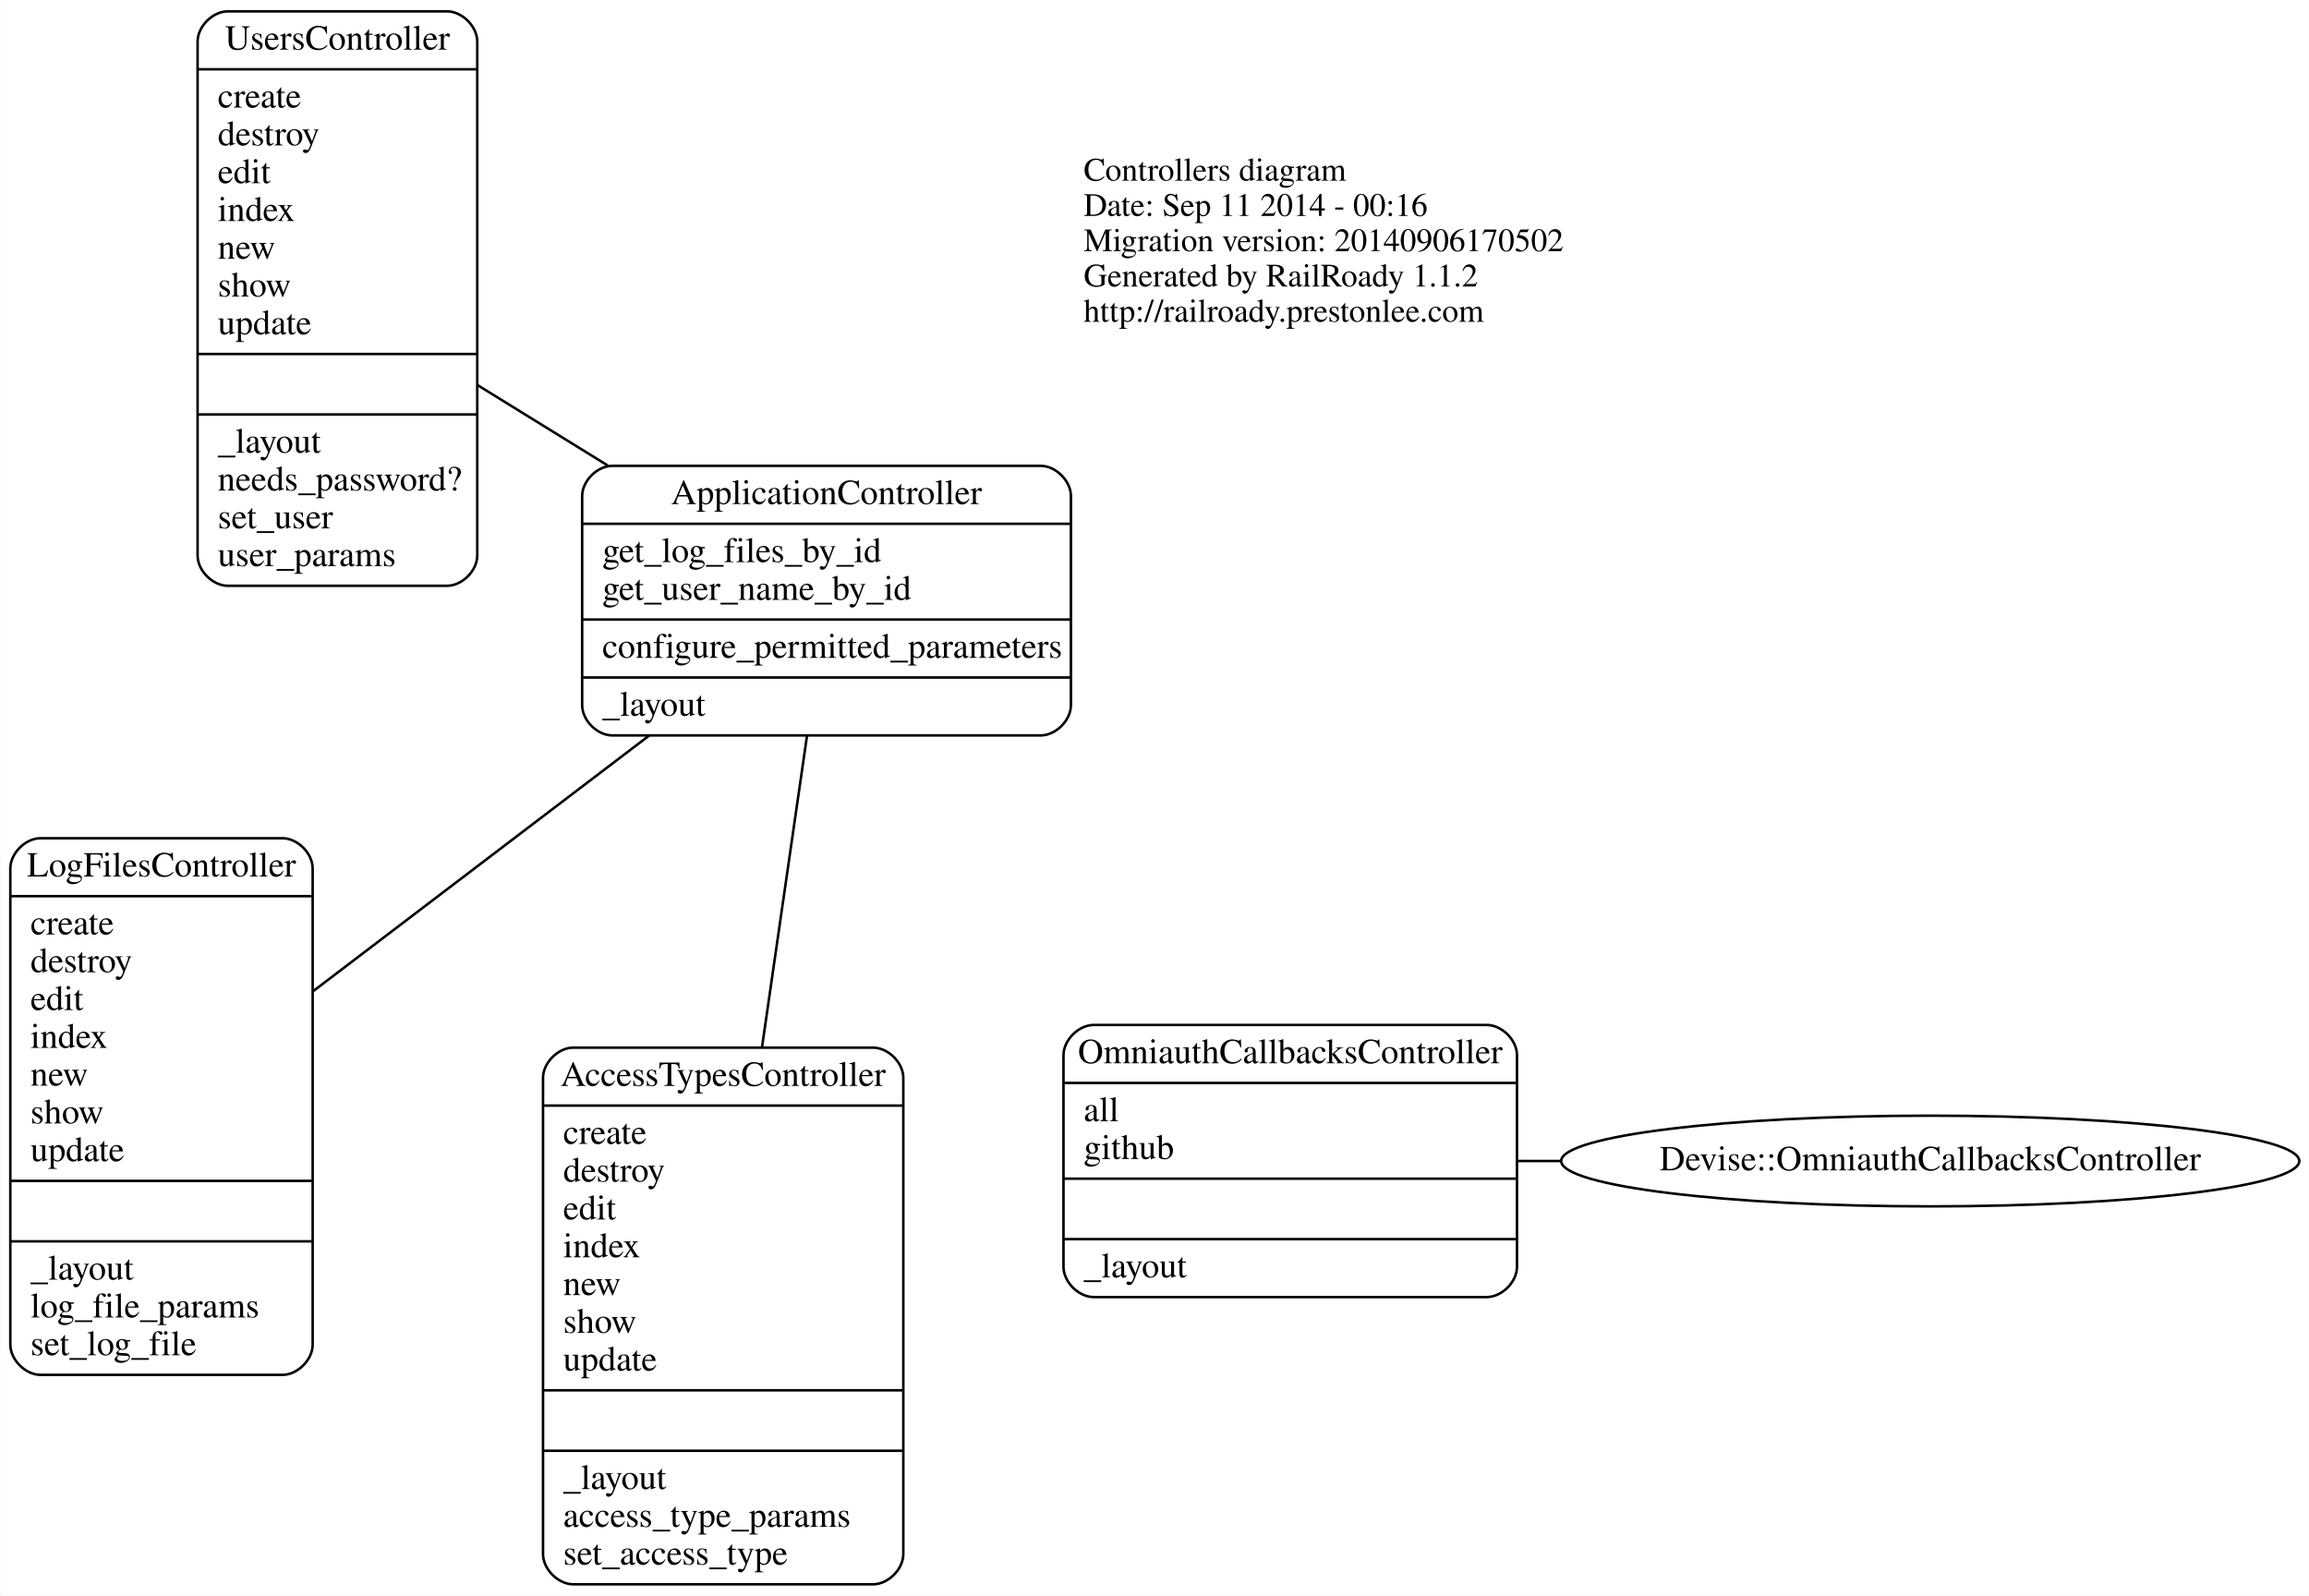
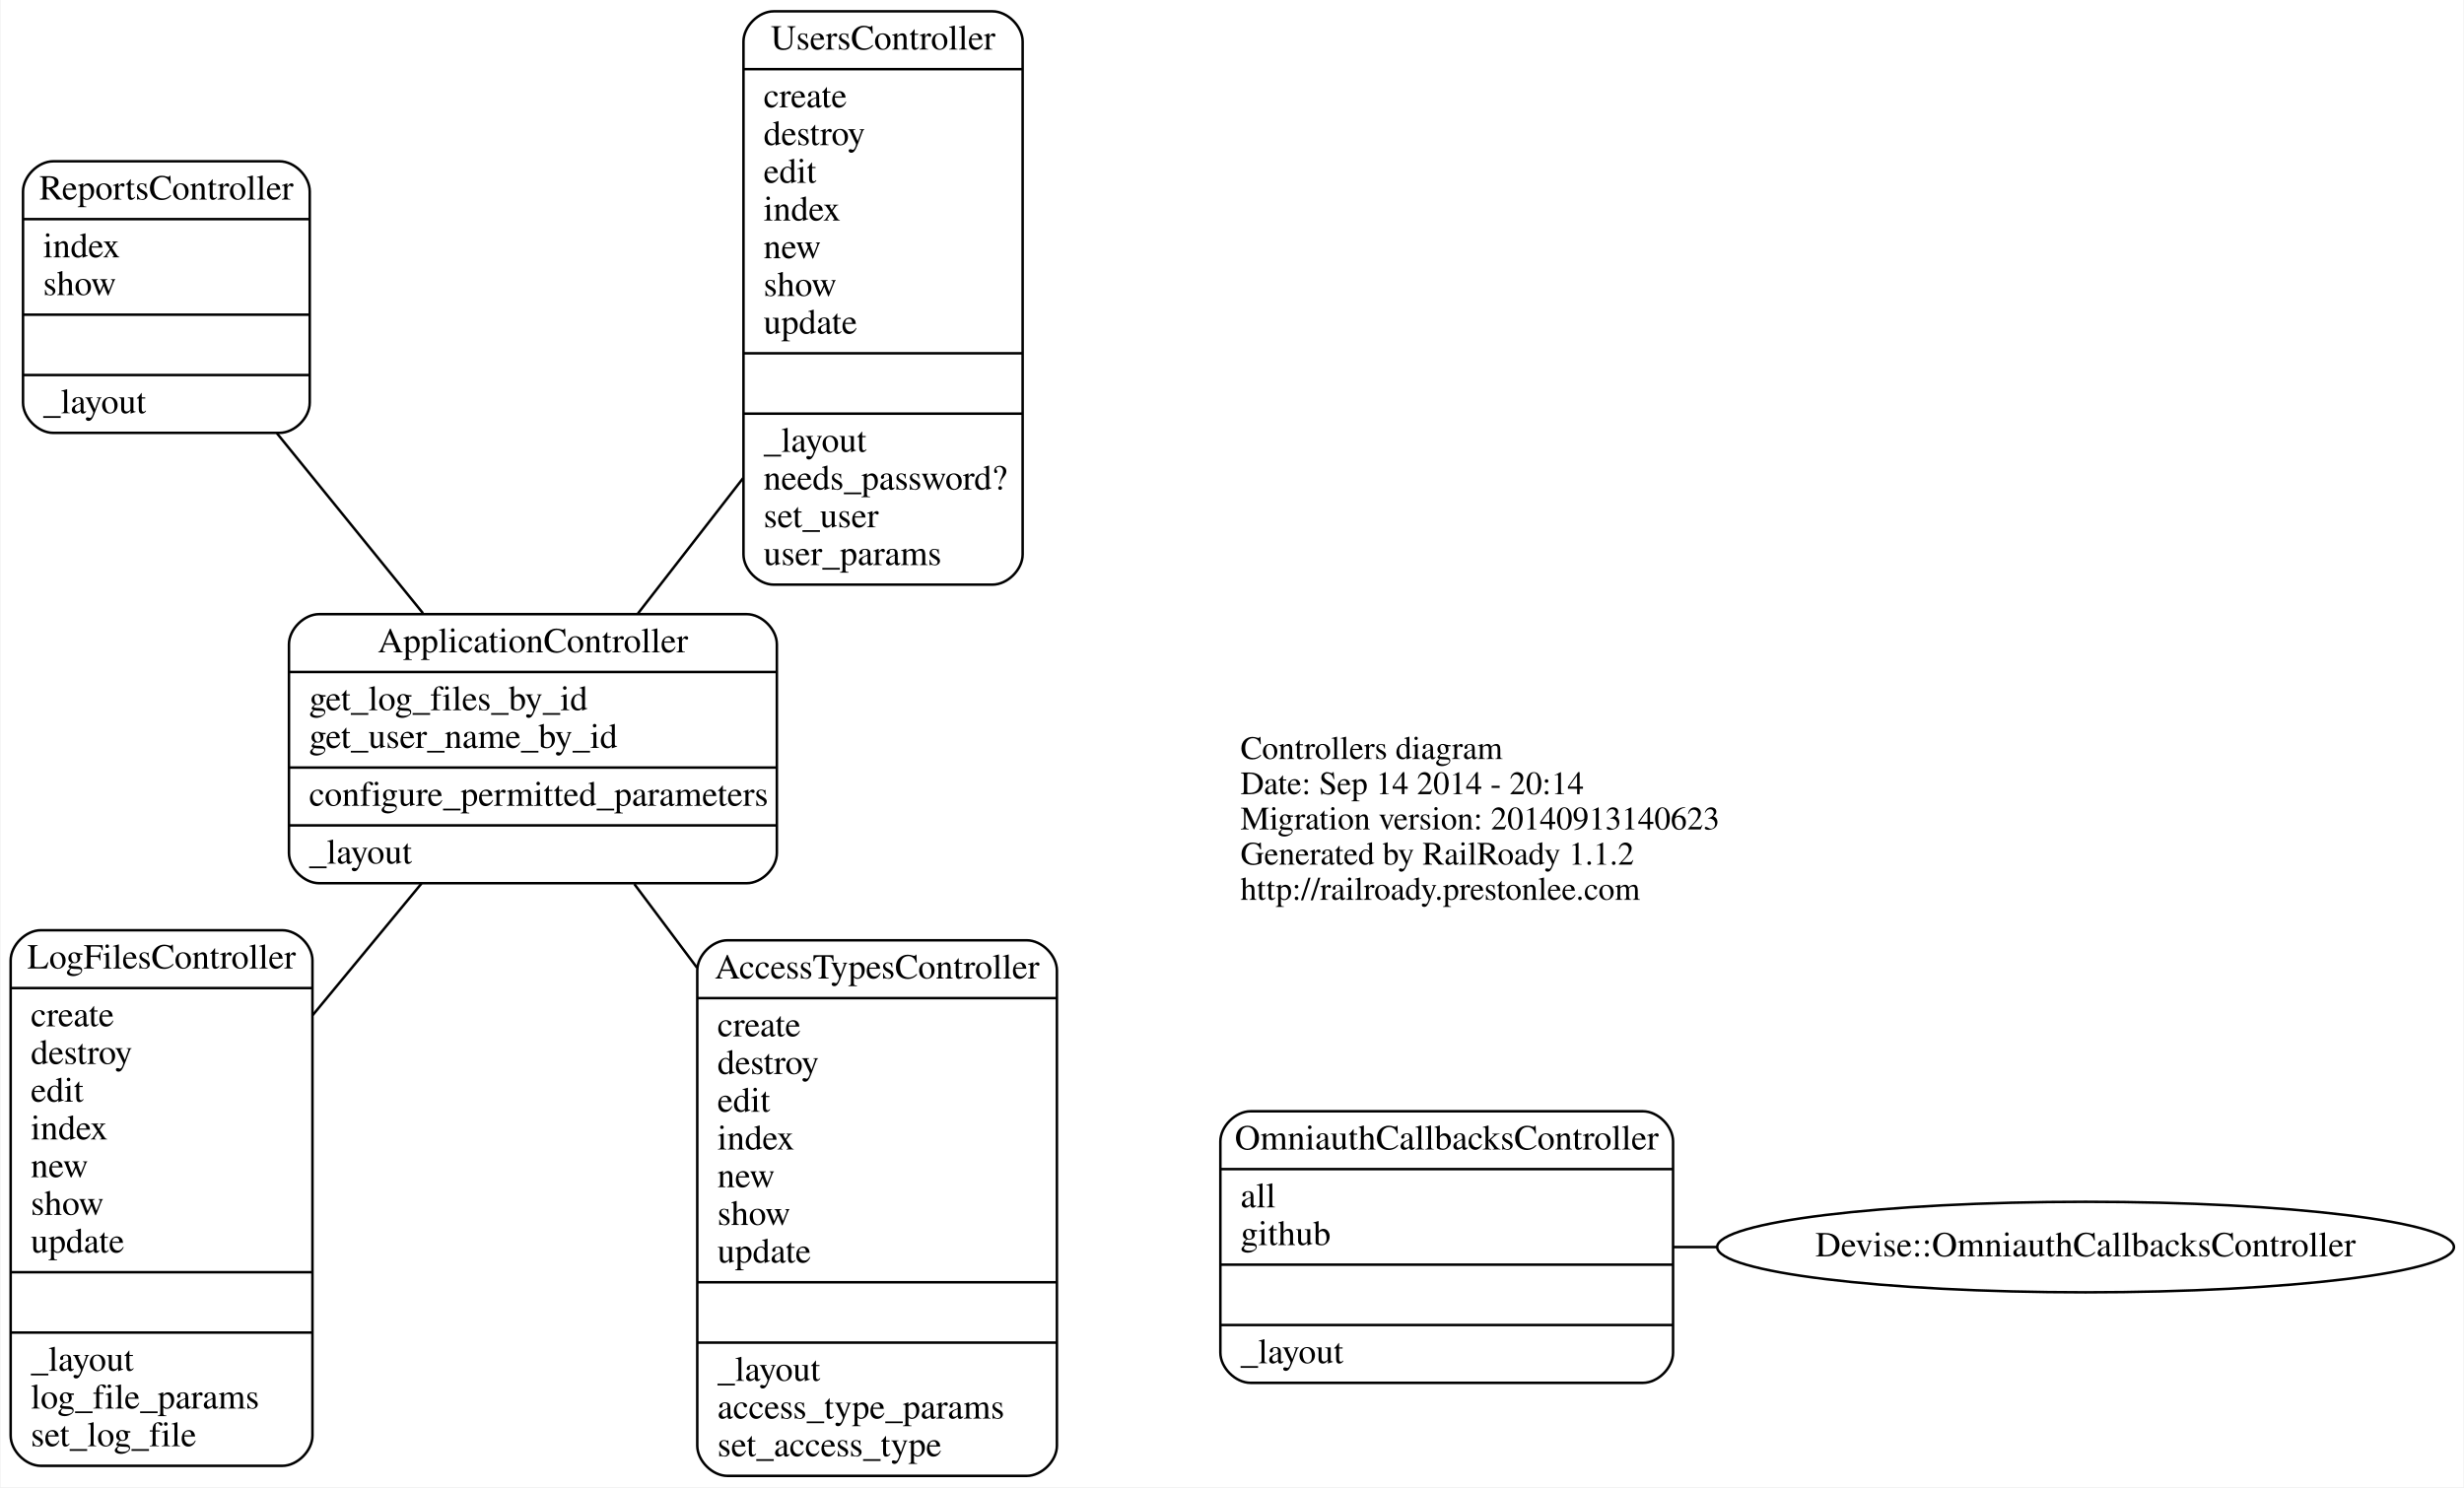
- <svg xmlns="http://www.w3.org/2000/svg" width="916pt" height="633pt" viewBox="0.00 0.00 916.25 633.31">
-   <g id="graph0" class="graph" transform="scale(1 1) rotate(0) translate(4 629.306)">
-     <polygon fill="white" stroke="none" points="-4,4 -4,-629.306 912.252,-629.306 912.252,4 -4,4" />
+ <svg xmlns="http://www.w3.org/2000/svg" width="979pt" height="591pt" viewBox="0.00 0.00 979.25 591.44">
+   <g id="graph0" class="graph" transform="scale(1 1) rotate(0) translate(4 587.438)">
+     <polygon fill="white" stroke="none" points="-4,4 -4,-587.438 975.252,-587.438 975.252,4 -4,4" />
    <g id="node1" class="node">
-       <text text-anchor="start" x="426" y="-557.6" font-family="Times,serif" font-size="13.00">Controllers diagram</text>
-       <text text-anchor="start" x="426" y="-543.6" font-family="Times,serif" font-size="13.00">Date: Sep 11 2014 - 00:16</text>
-       <text text-anchor="start" x="426" y="-529.6" font-family="Times,serif" font-size="13.00">Migration version: 20140906170502</text>
-       <text text-anchor="start" x="426" y="-515.6" font-family="Times,serif" font-size="13.00">Generated by RailRoady 1.1.2</text>
-       <text text-anchor="start" x="426" y="-501.6" font-family="Times,serif" font-size="13.00">http://railroady.prestonlee.com</text>
+       <text text-anchor="start" x="489" y="-285.6" font-family="Times,serif" font-size="13.00">Controllers diagram</text>
+       <text text-anchor="start" x="489" y="-271.6" font-family="Times,serif" font-size="13.00">Date: Sep 14 2014 - 20:14</text>
+       <text text-anchor="start" x="489" y="-257.6" font-family="Times,serif" font-size="13.00">Migration version: 20140913140623</text>
+       <text text-anchor="start" x="489" y="-243.6" font-family="Times,serif" font-size="13.00">Generated by RailRoady 1.1.2</text>
+       <text text-anchor="start" x="489" y="-229.6" font-family="Times,serif" font-size="13.00">http://railroady.prestonlee.com</text>
    </g>
    <g id="node2" class="node">
-       <path fill="none" stroke="black" d="M12,-83.621C12,-83.621 108,-83.621 108,-83.621 114,-83.621 120,-89.621 120,-95.621 120,-95.621 120,-284.621 120,-284.621 120,-290.621 114,-296.621 108,-296.621 108,-296.621 12,-296.621 12,-296.621 6,-296.621 -2.84217e-14,-290.621 -2.84217e-14,-284.621 -2.84217e-14,-284.621 -2.84217e-14,-95.621 -2.84217e-14,-95.621 -2.84217e-14,-89.621 6,-83.621 12,-83.621" />
-       <text text-anchor="middle" x="60" y="-281.421" font-family="Times,serif" font-size="14.00">LogFilesController</text>
-       <polyline fill="none" stroke="black" points="-2.84217e-14,-273.621 120,-273.621 " />
-       <text text-anchor="start" x="8" y="-258.421" font-family="Times,serif" font-size="14.00">create</text>
-       <text text-anchor="start" x="8" y="-243.421" font-family="Times,serif" font-size="14.00">destroy</text>
-       <text text-anchor="start" x="8" y="-228.421" font-family="Times,serif" font-size="14.00">edit</text>
-       <text text-anchor="start" x="8" y="-213.421" font-family="Times,serif" font-size="14.00">index</text>
-       <text text-anchor="start" x="8" y="-198.421" font-family="Times,serif" font-size="14.00">new</text>
-       <text text-anchor="start" x="8" y="-183.421" font-family="Times,serif" font-size="14.00">show</text>
-       <text text-anchor="start" x="8" y="-168.421" font-family="Times,serif" font-size="14.00">update</text>
-       <polyline fill="none" stroke="black" points="-2.84217e-14,-160.621 120,-160.621 " />
-       <polyline fill="none" stroke="black" points="-2.84217e-14,-136.621 120,-136.621 " />
-       <text text-anchor="start" x="8" y="-121.421" font-family="Times,serif" font-size="14.00">_layout</text>
-       <text text-anchor="start" x="8" y="-106.421" font-family="Times,serif" font-size="14.00">log_file_params</text>
-       <text text-anchor="start" x="8" y="-91.421" font-family="Times,serif" font-size="14.00">set_log_file</text>
+       <path fill="none" stroke="black" d="M12,-4.497C12,-4.497 108,-4.497 108,-4.497 114,-4.497 120,-10.497 120,-16.497 120,-16.497 120,-205.497 120,-205.497 120,-211.497 114,-217.497 108,-217.497 108,-217.497 12,-217.497 12,-217.497 6,-217.497 -2.84217e-14,-211.497 -2.84217e-14,-205.497 -2.84217e-14,-205.497 -2.84217e-14,-16.497 -2.84217e-14,-16.497 -2.84217e-14,-10.497 6,-4.497 12,-4.497" />
+       <text text-anchor="middle" x="60" y="-202.297" font-family="Times,serif" font-size="14.00">LogFilesController</text>
+       <polyline fill="none" stroke="black" points="-2.84217e-14,-194.497 120,-194.497 " />
+       <text text-anchor="start" x="8" y="-179.297" font-family="Times,serif" font-size="14.00">create</text>
+       <text text-anchor="start" x="8" y="-164.297" font-family="Times,serif" font-size="14.00">destroy</text>
+       <text text-anchor="start" x="8" y="-149.297" font-family="Times,serif" font-size="14.00">edit</text>
+       <text text-anchor="start" x="8" y="-134.297" font-family="Times,serif" font-size="14.00">index</text>
+       <text text-anchor="start" x="8" y="-119.297" font-family="Times,serif" font-size="14.00">new</text>
+       <text text-anchor="start" x="8" y="-104.297" font-family="Times,serif" font-size="14.00">show</text>
+       <text text-anchor="start" x="8" y="-89.297" font-family="Times,serif" font-size="14.00">update</text>
+       <polyline fill="none" stroke="black" points="-2.84217e-14,-81.497 120,-81.497 " />
+       <polyline fill="none" stroke="black" points="-2.84217e-14,-57.497 120,-57.497 " />
+       <text text-anchor="start" x="8" y="-42.297" font-family="Times,serif" font-size="14.00">_layout</text>
+       <text text-anchor="start" x="8" y="-27.297" font-family="Times,serif" font-size="14.00">log_file_params</text>
+       <text text-anchor="start" x="8" y="-12.297" font-family="Times,serif" font-size="14.00">set_log_file</text>
    </g>
    <g id="node3" class="node">
-       <path fill="none" stroke="black" d="M238.955,-337.416C238.955,-337.416 408.955,-337.416 408.955,-337.416 414.955,-337.416 420.955,-343.416 420.955,-349.416 420.955,-349.416 420.955,-432.416 420.955,-432.416 420.955,-438.416 414.955,-444.416 408.955,-444.416 408.955,-444.416 238.955,-444.416 238.955,-444.416 232.955,-444.416 226.955,-438.416 226.955,-432.416 226.955,-432.416 226.955,-349.416 226.955,-349.416 226.955,-343.416 232.955,-337.416 238.955,-337.416" />
-       <text text-anchor="middle" x="323.955" y="-429.216" font-family="Times,serif" font-size="14.00">ApplicationController</text>
-       <polyline fill="none" stroke="black" points="226.955,-421.416 420.955,-421.416 " />
-       <text text-anchor="start" x="234.955" y="-406.216" font-family="Times,serif" font-size="14.00">get_log_files_by_id</text>
-       <text text-anchor="start" x="234.955" y="-391.216" font-family="Times,serif" font-size="14.00">get_user_name_by_id</text>
-       <polyline fill="none" stroke="black" points="226.955,-383.416 420.955,-383.416 " />
-       <text text-anchor="start" x="234.955" y="-368.216" font-family="Times,serif" font-size="14.00">configure_permitted_parameters</text>
-       <polyline fill="none" stroke="black" points="226.955,-360.416 420.955,-360.416 " />
-       <text text-anchor="start" x="234.955" y="-345.216" font-family="Times,serif" font-size="14.00">_layout</text>
+       <path fill="none" stroke="black" d="M122.656,-236.196C122.656,-236.196 292.656,-236.196 292.656,-236.196 298.656,-236.196 304.656,-242.196 304.656,-248.196 304.656,-248.196 304.656,-331.196 304.656,-331.196 304.656,-337.196 298.656,-343.196 292.656,-343.196 292.656,-343.196 122.656,-343.196 122.656,-343.196 116.656,-343.196 110.656,-337.196 110.656,-331.196 110.656,-331.196 110.656,-248.196 110.656,-248.196 110.656,-242.196 116.656,-236.196 122.656,-236.196" />
+       <text text-anchor="middle" x="207.656" y="-327.996" font-family="Times,serif" font-size="14.00">ApplicationController</text>
+       <polyline fill="none" stroke="black" points="110.656,-320.196 304.656,-320.196 " />
+       <text text-anchor="start" x="118.656" y="-304.996" font-family="Times,serif" font-size="14.00">get_log_files_by_id</text>
+       <text text-anchor="start" x="118.656" y="-289.996" font-family="Times,serif" font-size="14.00">get_user_name_by_id</text>
+       <polyline fill="none" stroke="black" points="110.656,-282.196 304.656,-282.196 " />
+       <text text-anchor="start" x="118.656" y="-266.996" font-family="Times,serif" font-size="14.00">configure_permitted_parameters</text>
+       <polyline fill="none" stroke="black" points="110.656,-259.196 304.656,-259.196 " />
+       <text text-anchor="start" x="118.656" y="-243.996" font-family="Times,serif" font-size="14.00">_layout</text>
    </g>
    <g id="edge1" class="edge">
-       <path fill="none" stroke="black" d="M253.567,-337.37C212.027,-305.77 159.993,-266.187 120.339,-236.022" />
+       <path fill="none" stroke="black" d="M163.354,-236.08C149.763,-219.631 134.573,-201.247 120.111,-183.745" />
    </g>
    <g id="node4" class="node">
-       <path fill="none" stroke="black" d="M223.429,-0.5C223.429,-0.5 342.429,-0.5 342.429,-0.5 348.429,-0.5 354.429,-6.5 354.429,-12.5 354.429,-12.5 354.429,-201.5 354.429,-201.5 354.429,-207.5 348.429,-213.5 342.429,-213.5 342.429,-213.5 223.429,-213.5 223.429,-213.5 217.429,-213.5 211.429,-207.5 211.429,-201.5 211.429,-201.5 211.429,-12.5 211.429,-12.5 211.429,-6.5 217.429,-0.5 223.429,-0.5" />
-       <text text-anchor="middle" x="282.929" y="-198.3" font-family="Times,serif" font-size="14.00">AccessTypesController</text>
-       <polyline fill="none" stroke="black" points="211.429,-190.5 354.429,-190.5 " />
-       <text text-anchor="start" x="219.429" y="-175.3" font-family="Times,serif" font-size="14.00">create</text>
-       <text text-anchor="start" x="219.429" y="-160.3" font-family="Times,serif" font-size="14.00">destroy</text>
-       <text text-anchor="start" x="219.429" y="-145.3" font-family="Times,serif" font-size="14.00">edit</text>
-       <text text-anchor="start" x="219.429" y="-130.3" font-family="Times,serif" font-size="14.00">index</text>
-       <text text-anchor="start" x="219.429" y="-115.3" font-family="Times,serif" font-size="14.00">new</text>
-       <text text-anchor="start" x="219.429" y="-100.3" font-family="Times,serif" font-size="14.00">show</text>
-       <text text-anchor="start" x="219.429" y="-85.3" font-family="Times,serif" font-size="14.00">update</text>
-       <polyline fill="none" stroke="black" points="211.429,-77.5 354.429,-77.5 " />
-       <polyline fill="none" stroke="black" points="211.429,-53.5 354.429,-53.5 " />
-       <text text-anchor="start" x="219.429" y="-38.3" font-family="Times,serif" font-size="14.00">_layout</text>
-       <text text-anchor="start" x="219.429" y="-23.3" font-family="Times,serif" font-size="14.00">access_type_params</text>
-       <text text-anchor="start" x="219.429" y="-8.3" font-family="Times,serif" font-size="14.00">set_access_type</text>
+       <path fill="none" stroke="black" d="M285.008,-0.5C285.008,-0.5 404.008,-0.5 404.008,-0.5 410.008,-0.5 416.008,-6.5 416.008,-12.5 416.008,-12.5 416.008,-201.5 416.008,-201.5 416.008,-207.5 410.008,-213.5 404.008,-213.5 404.008,-213.5 285.008,-213.5 285.008,-213.5 279.008,-213.5 273.008,-207.5 273.008,-201.5 273.008,-201.5 273.008,-12.5 273.008,-12.5 273.008,-6.5 279.008,-0.5 285.008,-0.5" />
+       <text text-anchor="middle" x="344.508" y="-198.3" font-family="Times,serif" font-size="14.00">AccessTypesController</text>
+       <polyline fill="none" stroke="black" points="273.008,-190.5 416.008,-190.5 " />
+       <text text-anchor="start" x="281.008" y="-175.3" font-family="Times,serif" font-size="14.00">create</text>
+       <text text-anchor="start" x="281.008" y="-160.3" font-family="Times,serif" font-size="14.00">destroy</text>
+       <text text-anchor="start" x="281.008" y="-145.3" font-family="Times,serif" font-size="14.00">edit</text>
+       <text text-anchor="start" x="281.008" y="-130.3" font-family="Times,serif" font-size="14.00">index</text>
+       <text text-anchor="start" x="281.008" y="-115.3" font-family="Times,serif" font-size="14.00">new</text>
+       <text text-anchor="start" x="281.008" y="-100.3" font-family="Times,serif" font-size="14.00">show</text>
+       <text text-anchor="start" x="281.008" y="-85.3" font-family="Times,serif" font-size="14.00">update</text>
+       <polyline fill="none" stroke="black" points="273.008,-77.5 416.008,-77.5 " />
+       <polyline fill="none" stroke="black" points="273.008,-53.5 416.008,-53.5 " />
+       <text text-anchor="start" x="281.008" y="-38.3" font-family="Times,serif" font-size="14.00">_layout</text>
+       <text text-anchor="start" x="281.008" y="-23.3" font-family="Times,serif" font-size="14.00">access_type_params</text>
+       <text text-anchor="start" x="281.008" y="-8.3" font-family="Times,serif" font-size="14.00">set_access_type</text>
    </g>
    <g id="edge2" class="edge">
-       <path fill="none" stroke="black" d="M316.19,-337.179C311.161,-302.375 304.438,-255.847 298.352,-213.735" />
+       <path fill="none" stroke="black" d="M247.976,-235.869C255.86,-225.343 264.347,-214.014 272.901,-202.595" />
+     </g>
+     <g id="node5" class="node">
+       <path fill="none" stroke="black" d="M16.914,-415.294C16.914,-415.294 106.914,-415.294 106.914,-415.294 112.914,-415.294 118.914,-421.294 118.914,-427.294 118.914,-427.294 118.914,-511.294 118.914,-511.294 118.914,-517.294 112.914,-523.294 106.914,-523.294 106.914,-523.294 16.914,-523.294 16.914,-523.294 10.914,-523.294 4.914,-517.294 4.914,-511.294 4.914,-511.294 4.914,-427.294 4.914,-427.294 4.914,-421.294 10.914,-415.294 16.914,-415.294" />
+       <text text-anchor="middle" x="61.914" y="-508.094" font-family="Times,serif" font-size="14.00">ReportsController</text>
+       <polyline fill="none" stroke="black" points="4.914,-500.294 118.914,-500.294 " />
+       <text text-anchor="start" x="12.914" y="-485.094" font-family="Times,serif" font-size="14.00">index</text>
+       <text text-anchor="start" x="12.914" y="-470.094" font-family="Times,serif" font-size="14.00">show</text>
+       <polyline fill="none" stroke="black" points="4.914,-462.294 118.914,-462.294 " />
+       <polyline fill="none" stroke="black" points="4.914,-438.294 118.914,-438.294 " />
+       <text text-anchor="start" x="12.914" y="-423.094" font-family="Times,serif" font-size="14.00">_layout</text>
+     </g>
+     <g id="edge3" class="edge">
+       <path fill="none" stroke="black" d="M163.929,-343.581C145.566,-366.209 124.248,-392.48 105.862,-415.137" />
+     </g>
+     <g id="node7" class="node">
+       <path fill="none" stroke="black" d="M303.38,-354.938C303.38,-354.938 390.38,-354.938 390.38,-354.938 396.38,-354.938 402.38,-360.938 402.38,-366.938 402.38,-366.938 402.38,-570.938 402.38,-570.938 402.38,-576.938 396.38,-582.938 390.38,-582.938 390.38,-582.938 303.38,-582.938 303.38,-582.938 297.38,-582.938 291.38,-576.938 291.38,-570.938 291.38,-570.938 291.38,-366.938 291.38,-366.938 291.38,-360.938 297.38,-354.938 303.38,-354.938" />
+       <text text-anchor="middle" x="346.88" y="-567.738" font-family="Times,serif" font-size="14.00">UsersController</text>
+       <polyline fill="none" stroke="black" points="291.38,-559.938 402.38,-559.938 " />
+       <text text-anchor="start" x="299.38" y="-544.738" font-family="Times,serif" font-size="14.00">create</text>
+       <text text-anchor="start" x="299.38" y="-529.738" font-family="Times,serif" font-size="14.00">destroy</text>
+       <text text-anchor="start" x="299.38" y="-514.738" font-family="Times,serif" font-size="14.00">edit</text>
+       <text text-anchor="start" x="299.38" y="-499.738" font-family="Times,serif" font-size="14.00">index</text>
+       <text text-anchor="start" x="299.38" y="-484.738" font-family="Times,serif" font-size="14.00">new</text>
+       <text text-anchor="start" x="299.38" y="-469.738" font-family="Times,serif" font-size="14.00">show</text>
+       <text text-anchor="start" x="299.38" y="-454.738" font-family="Times,serif" font-size="14.00">update</text>
+       <polyline fill="none" stroke="black" points="291.38,-446.938 402.38,-446.938 " />
+       <polyline fill="none" stroke="black" points="291.38,-422.938 402.38,-422.938 " />
+       <text text-anchor="start" x="299.38" y="-407.738" font-family="Times,serif" font-size="14.00">_layout</text>
+       <text text-anchor="start" x="299.38" y="-392.738" font-family="Times,serif" font-size="14.00">needs_password?</text>
+       <text text-anchor="start" x="299.38" y="-377.738" font-family="Times,serif" font-size="14.00">set_user</text>
+       <text text-anchor="start" x="299.38" y="-362.738" font-family="Times,serif" font-size="14.00">user_params</text>
+     </g>
+     <g id="edge5" class="edge">
+       <path fill="none" stroke="black" d="M249.428,-343.474C262.564,-360.386 277.283,-379.336 291.224,-397.284" />
    </g>
    <g id="node6" class="node">
-       <path fill="none" stroke="black" d="M86.325,-396.806C86.325,-396.806 173.325,-396.806 173.325,-396.806 179.325,-396.806 185.325,-402.806 185.325,-408.806 185.325,-408.806 185.325,-612.806 185.325,-612.806 185.325,-618.806 179.325,-624.806 173.325,-624.806 173.325,-624.806 86.325,-624.806 86.325,-624.806 80.325,-624.806 74.325,-618.806 74.325,-612.806 74.325,-612.806 74.325,-408.806 74.325,-408.806 74.325,-402.806 80.325,-396.806 86.325,-396.806" />
-       <text text-anchor="middle" x="129.825" y="-609.606" font-family="Times,serif" font-size="14.00">UsersController</text>
-       <polyline fill="none" stroke="black" points="74.325,-601.806 185.325,-601.806 " />
-       <text text-anchor="start" x="82.325" y="-586.606" font-family="Times,serif" font-size="14.00">create</text>
-       <text text-anchor="start" x="82.325" y="-571.606" font-family="Times,serif" font-size="14.00">destroy</text>
-       <text text-anchor="start" x="82.325" y="-556.606" font-family="Times,serif" font-size="14.00">edit</text>
-       <text text-anchor="start" x="82.325" y="-541.606" font-family="Times,serif" font-size="14.00">index</text>
-       <text text-anchor="start" x="82.325" y="-526.606" font-family="Times,serif" font-size="14.00">new</text>
-       <text text-anchor="start" x="82.325" y="-511.606" font-family="Times,serif" font-size="14.00">show</text>
-       <text text-anchor="start" x="82.325" y="-496.606" font-family="Times,serif" font-size="14.00">update</text>
-       <polyline fill="none" stroke="black" points="74.325,-488.806 185.325,-488.806 " />
-       <polyline fill="none" stroke="black" points="74.325,-464.806 185.325,-464.806 " />
-       <text text-anchor="start" x="82.325" y="-449.606" font-family="Times,serif" font-size="14.00">_layout</text>
-       <text text-anchor="start" x="82.325" y="-434.606" font-family="Times,serif" font-size="14.00">needs_password?</text>
-       <text text-anchor="start" x="82.325" y="-419.606" font-family="Times,serif" font-size="14.00">set_user</text>
-       <text text-anchor="start" x="82.325" y="-404.606" font-family="Times,serif" font-size="14.00">user_params</text>
+       <path fill="none" stroke="black" d="M493,-37.5C493,-37.5 649,-37.5 649,-37.5 655,-37.5 661,-43.5 661,-49.5 661,-49.5 661,-133.5 661,-133.5 661,-139.5 655,-145.5 649,-145.5 649,-145.5 493,-145.5 493,-145.5 487,-145.5 481,-139.5 481,-133.5 481,-133.5 481,-49.5 481,-49.5 481,-43.5 487,-37.5 493,-37.5" />
+       <text text-anchor="middle" x="571" y="-130.3" font-family="Times,serif" font-size="14.00">OmniauthCallbacksController</text>
+       <polyline fill="none" stroke="black" points="481,-122.5 661,-122.5 " />
+       <text text-anchor="start" x="489" y="-107.3" font-family="Times,serif" font-size="14.00">all</text>
+       <text text-anchor="start" x="489" y="-92.3" font-family="Times,serif" font-size="14.00">github</text>
+       <polyline fill="none" stroke="black" points="481,-84.5 661,-84.5 " />
+       <polyline fill="none" stroke="black" points="481,-60.5 661,-60.5 " />
+       <text text-anchor="start" x="489" y="-45.3" font-family="Times,serif" font-size="14.00">_layout</text>
+     </g>
+     <g id="node8" class="node">
+       <ellipse fill="none" stroke="black" cx="825.015" cy="-91.5" rx="146.474" ry="18" />
+       <text text-anchor="middle" x="825.015" y="-87.8" font-family="Times,serif" font-size="14.00">Devise::OmniauthCallbacksController</text>
    </g>
    <g id="edge4" class="edge">
-       <path fill="none" stroke="black" d="M237.111,-444.549C219.545,-455.397 201.527,-466.524 185.394,-476.488" />
-     </g>
-     <g id="node5" class="node">
-       <path fill="none" stroke="black" d="M430,-114.5C430,-114.5 586,-114.5 586,-114.5 592,-114.5 598,-120.5 598,-126.5 598,-126.5 598,-210.5 598,-210.5 598,-216.5 592,-222.5 586,-222.5 586,-222.5 430,-222.5 430,-222.5 424,-222.5 418,-216.5 418,-210.5 418,-210.5 418,-126.5 418,-126.5 418,-120.5 424,-114.5 430,-114.5" />
-       <text text-anchor="middle" x="508" y="-207.3" font-family="Times,serif" font-size="14.00">OmniauthCallbacksController</text>
-       <polyline fill="none" stroke="black" points="418,-199.5 598,-199.5 " />
-       <text text-anchor="start" x="426" y="-184.3" font-family="Times,serif" font-size="14.00">all</text>
-       <text text-anchor="start" x="426" y="-169.3" font-family="Times,serif" font-size="14.00">github</text>
-       <polyline fill="none" stroke="black" points="418,-161.5 598,-161.5 " />
-       <polyline fill="none" stroke="black" points="418,-137.5 598,-137.5 " />
-       <text text-anchor="start" x="426" y="-122.3" font-family="Times,serif" font-size="14.00">_layout</text>
-     </g>
-     <g id="node7" class="node">
-       <ellipse fill="none" stroke="black" cx="762.015" cy="-168.5" rx="146.474" ry="18" />
-       <text text-anchor="middle" x="762.015" y="-164.8" font-family="Times,serif" font-size="14.00">Devise::OmniauthCallbacksController</text>
-     </g>
-     <g id="edge3" class="edge">
-       <path fill="none" stroke="black" d="M615.725,-168.5C609.77,-168.5 603.872,-168.5 598.087,-168.5" />
+       <path fill="none" stroke="black" d="M678.725,-91.5C672.77,-91.5 666.872,-91.5 661.087,-91.5" />
    </g>
  </g>
</svg>
